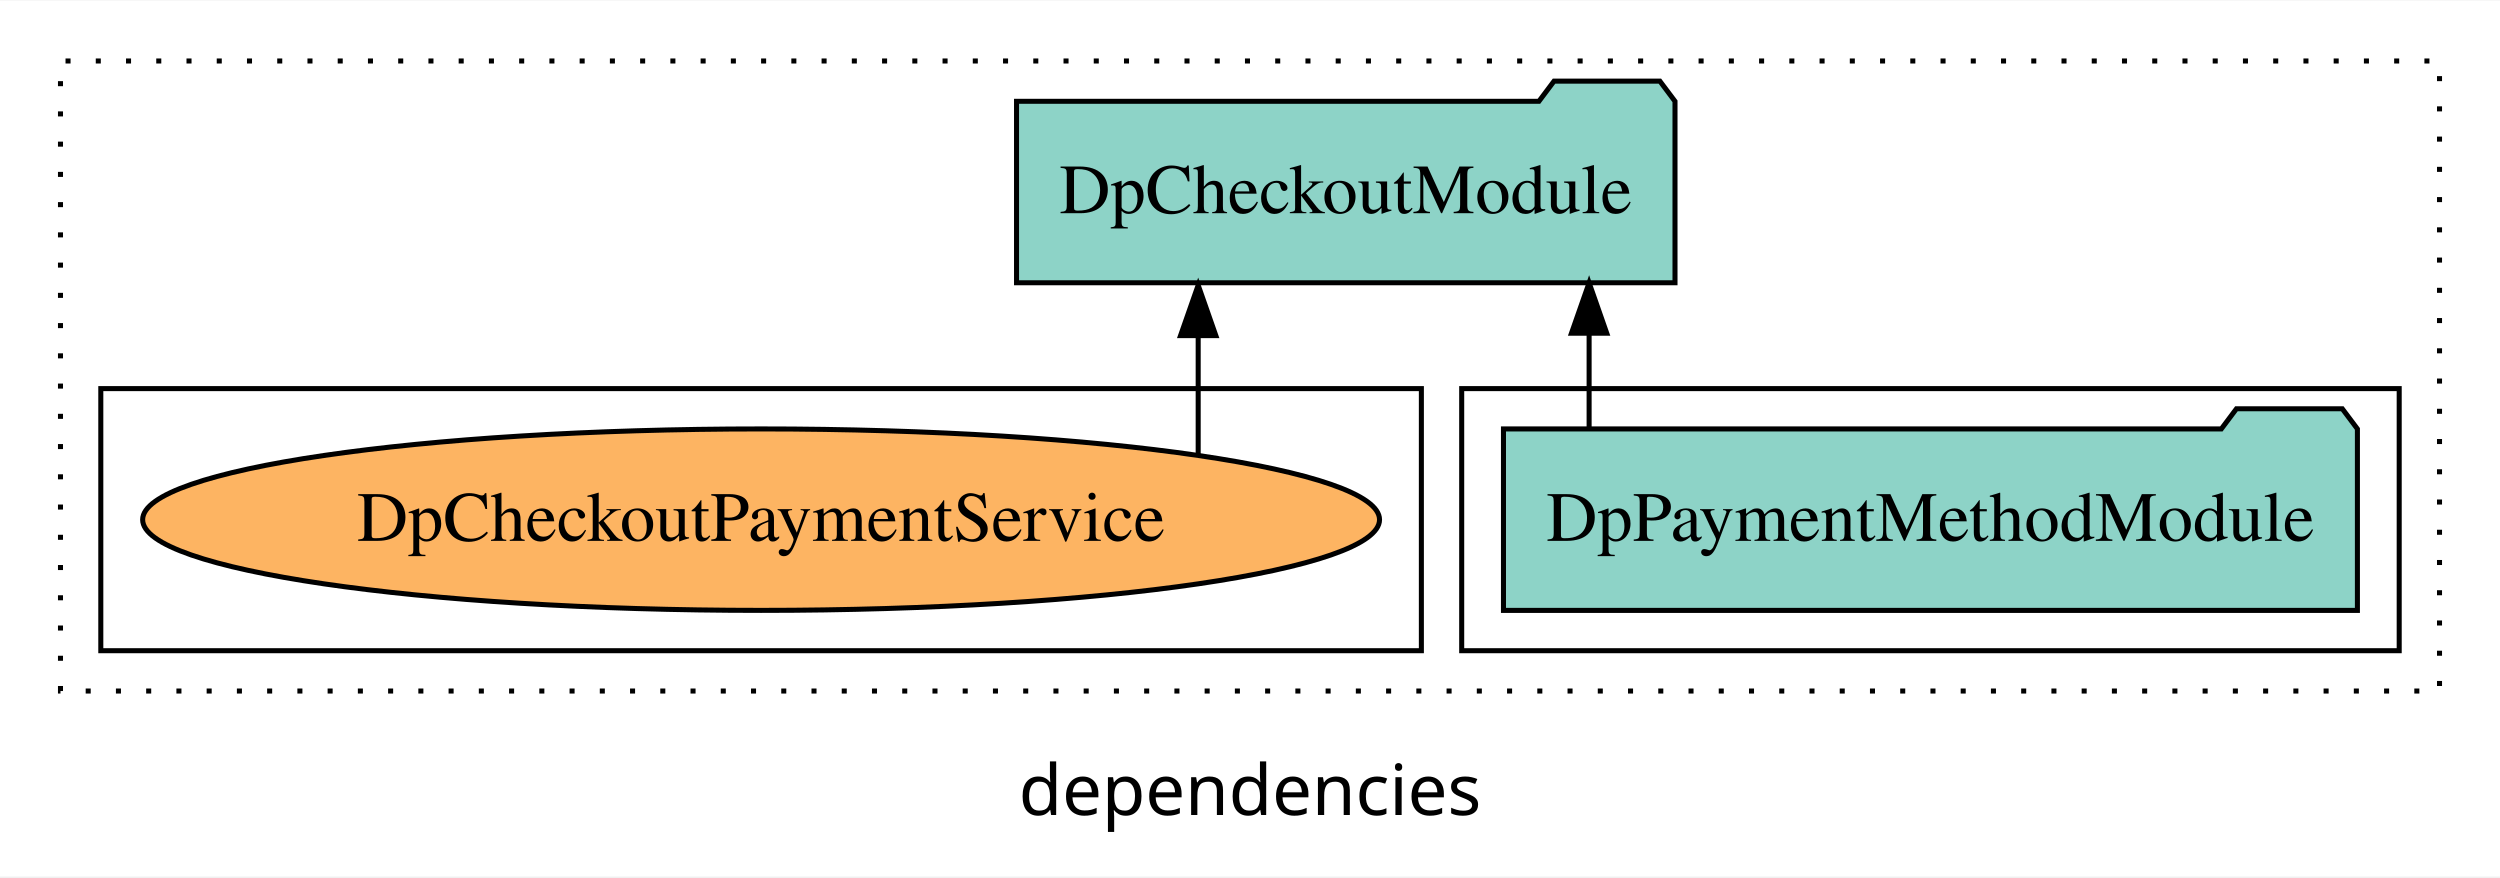
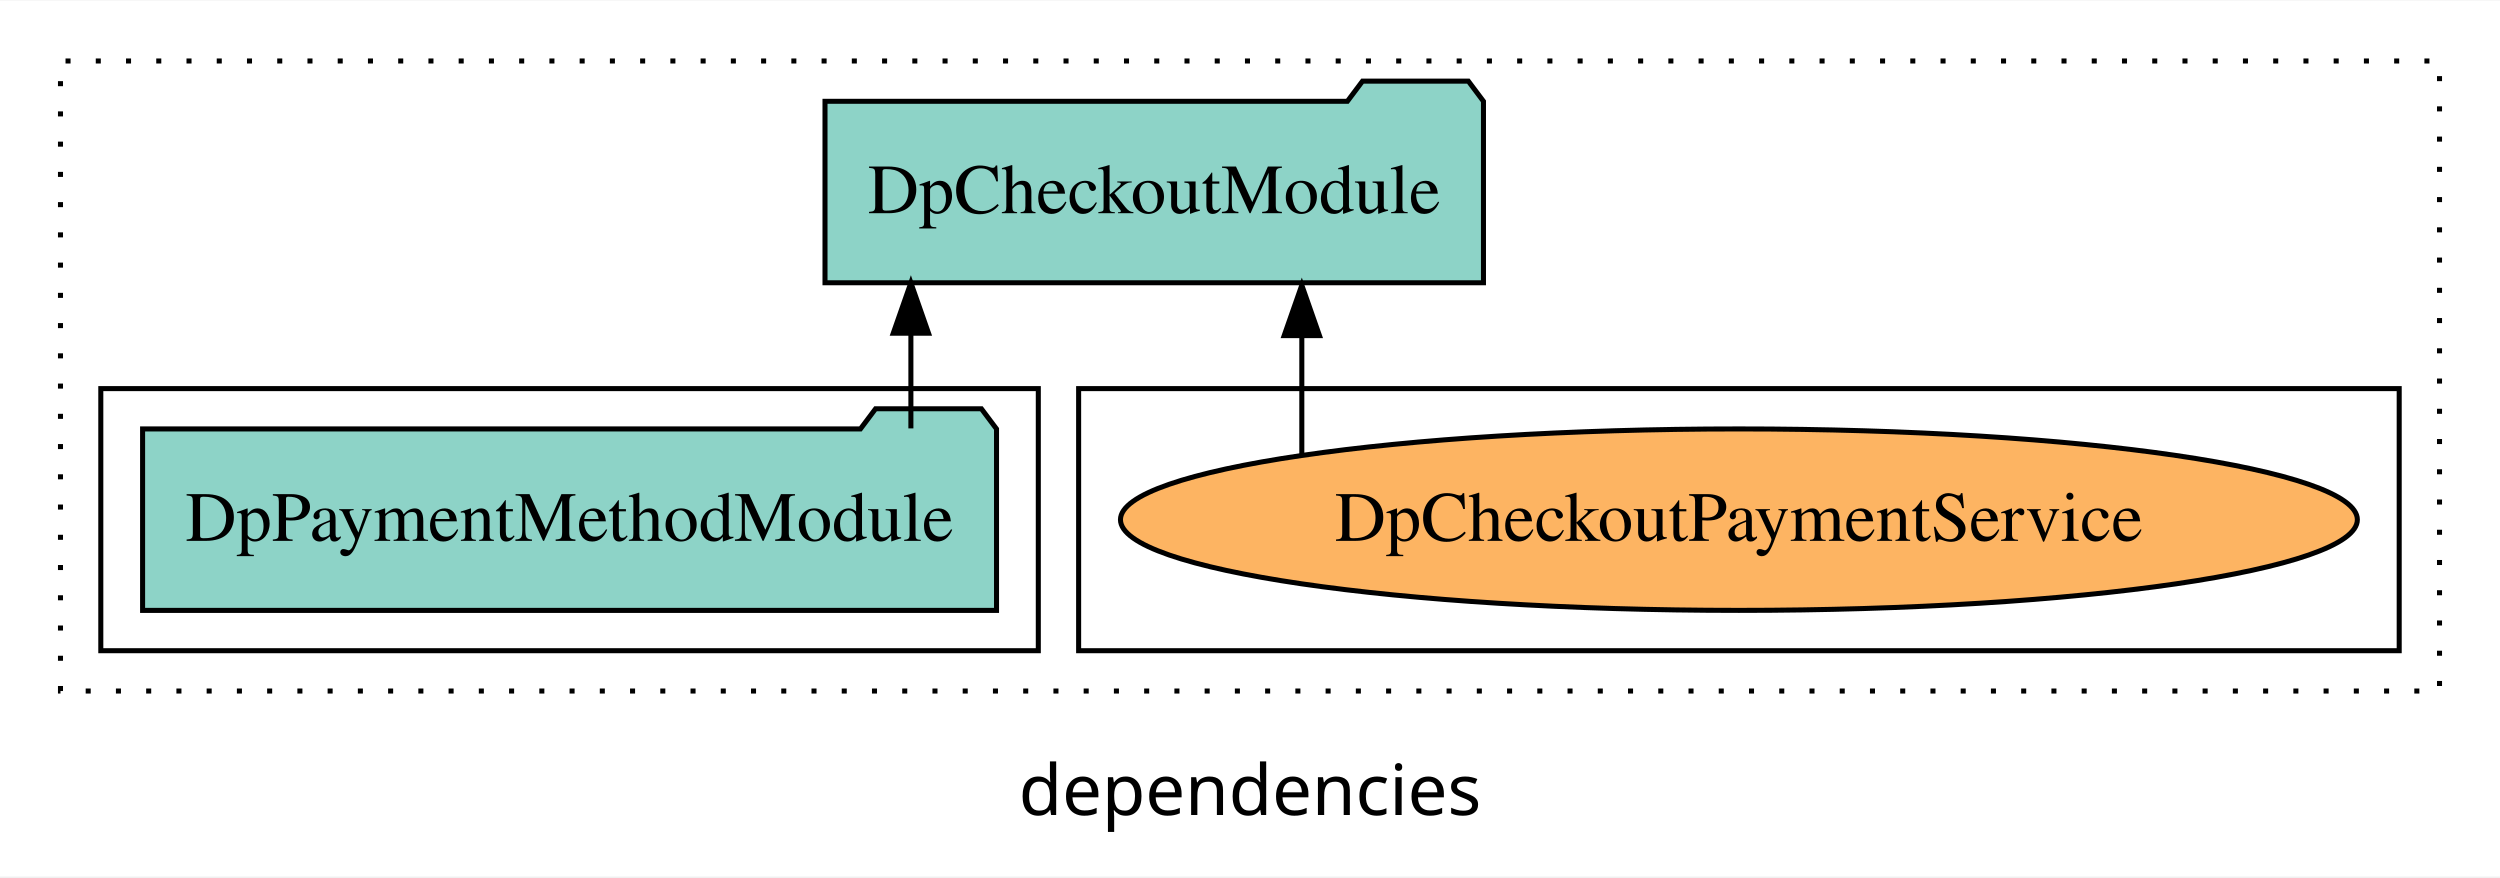
<svg xmlns="http://www.w3.org/2000/svg" width="496pt" height="174pt" viewBox="0.00 0.00 496.00 173.80">
  <g id="graph0" class="graph" transform="scale(1 1) rotate(0) translate(4 169.8)">
    <polygon fill="white" stroke="transparent" points="-4,4 -4,-169.8 492,-169.8 492,4 -4,4" />
    <text text-anchor="middle" x="244" y="-8.2" font-family="sans-serif" font-size="14.00">dependencies</text>
    <g id="clust1" class="cluster">
      <polygon fill="none" stroke="black" stroke-dasharray="1,5" points="8,-32.8 8,-157.8 480,-157.8 480,-32.8 8,-32.8" />
    </g>
+     <g id="clust6" class="cluster">
+       <polygon fill="none" stroke="black" points="210,-40.8 210,-92.8 472,-92.8 472,-40.8 210,-40.8" />
+     </g>
    <g id="clust3" class="cluster">
-       <polygon fill="none" stroke="black" points="286,-40.8 286,-92.8 472,-92.8 472,-40.8 286,-40.8" />
-     </g>
-     <g id="clust6" class="cluster">
-       <polygon fill="none" stroke="black" points="16,-40.8 16,-92.8 278,-92.8 278,-40.8 16,-40.8" />
+       <polygon fill="none" stroke="black" points="16,-40.8 16,-92.8 202,-92.8 202,-40.8 16,-40.8" />
    </g>
    <g id="node1" class="node">
-       <polygon fill="#8dd3c7" stroke="black" points="463.71,-84.8 460.71,-88.8 439.71,-88.8 436.71,-84.8 294.29,-84.8 294.29,-48.8 463.71,-48.8 463.71,-84.8" />
-       <text text-anchor="middle" x="379" y="-62.6" font-family="Times,serif" font-size="14.00">DpPaymentMethodModule</text>
+       <polygon fill="#8dd3c7" stroke="black" points="193.71,-84.8 190.71,-88.8 169.71,-88.8 166.71,-84.8 24.29,-84.8 24.29,-48.8 193.71,-48.8 193.71,-84.8" />
+       <text text-anchor="middle" x="109" y="-62.6" font-family="Times,serif" font-size="14.00">DpPaymentMethodModule</text>
    </g>
    <g id="node2" class="node">
-       <polygon fill="#8dd3c7" stroke="black" points="328.32,-149.8 325.32,-153.8 304.32,-153.8 301.32,-149.8 197.68,-149.8 197.68,-113.8 328.32,-113.8 328.32,-149.8" />
-       <text text-anchor="middle" x="263" y="-127.6" font-family="Times,serif" font-size="14.00">DpCheckoutModule</text>
+       <polygon fill="#8dd3c7" stroke="black" points="290.32,-149.8 287.32,-153.8 266.32,-153.8 263.32,-149.8 159.68,-149.8 159.68,-113.8 290.32,-113.8 290.32,-149.8" />
+       <text text-anchor="middle" x="225" y="-127.6" font-family="Times,serif" font-size="14.00">DpCheckoutModule</text>
    </g>
    <g id="edge1" class="edge">
-       <path fill="none" stroke="black" d="M311.28,-84.91C311.28,-84.91 311.28,-103.79 311.28,-103.79" />
-       <polygon fill="black" stroke="black" points="307.78,-103.79 311.28,-113.79 314.78,-103.79 307.78,-103.79" />
+       <path fill="none" stroke="black" d="M176.72,-84.91C176.72,-84.91 176.72,-103.79 176.72,-103.79" />
+       <polygon fill="black" stroke="black" points="173.22,-103.79 176.72,-113.79 180.22,-103.79 173.22,-103.79" />
    </g>
    <g id="node3" class="node">
-       <ellipse fill="#fdb462" stroke="black" cx="147" cy="-66.8" rx="122.7" ry="18" />
-       <text text-anchor="middle" x="147" y="-62.6" font-family="Times,serif" font-size="14.00">DpCheckoutPaymentService</text>
+       <ellipse fill="#fdb462" stroke="black" cx="341" cy="-66.8" rx="122.7" ry="18" />
+       <text text-anchor="middle" x="341" y="-62.6" font-family="Times,serif" font-size="14.00">DpCheckoutPaymentService</text>
    </g>
    <g id="edge2" class="edge">
-       <path fill="none" stroke="black" d="M233.72,-79.64C233.72,-79.64 233.72,-103.32 233.72,-103.32" />
-       <polygon fill="black" stroke="black" points="230.22,-103.32 233.72,-113.32 237.22,-103.32 230.22,-103.32" />
+       <path fill="none" stroke="black" d="M254.28,-79.64C254.28,-79.64 254.28,-103.32 254.28,-103.32" />
+       <polygon fill="black" stroke="black" points="250.78,-103.32 254.28,-113.32 257.78,-103.32 250.78,-103.32" />
    </g>
  </g>
</svg>
